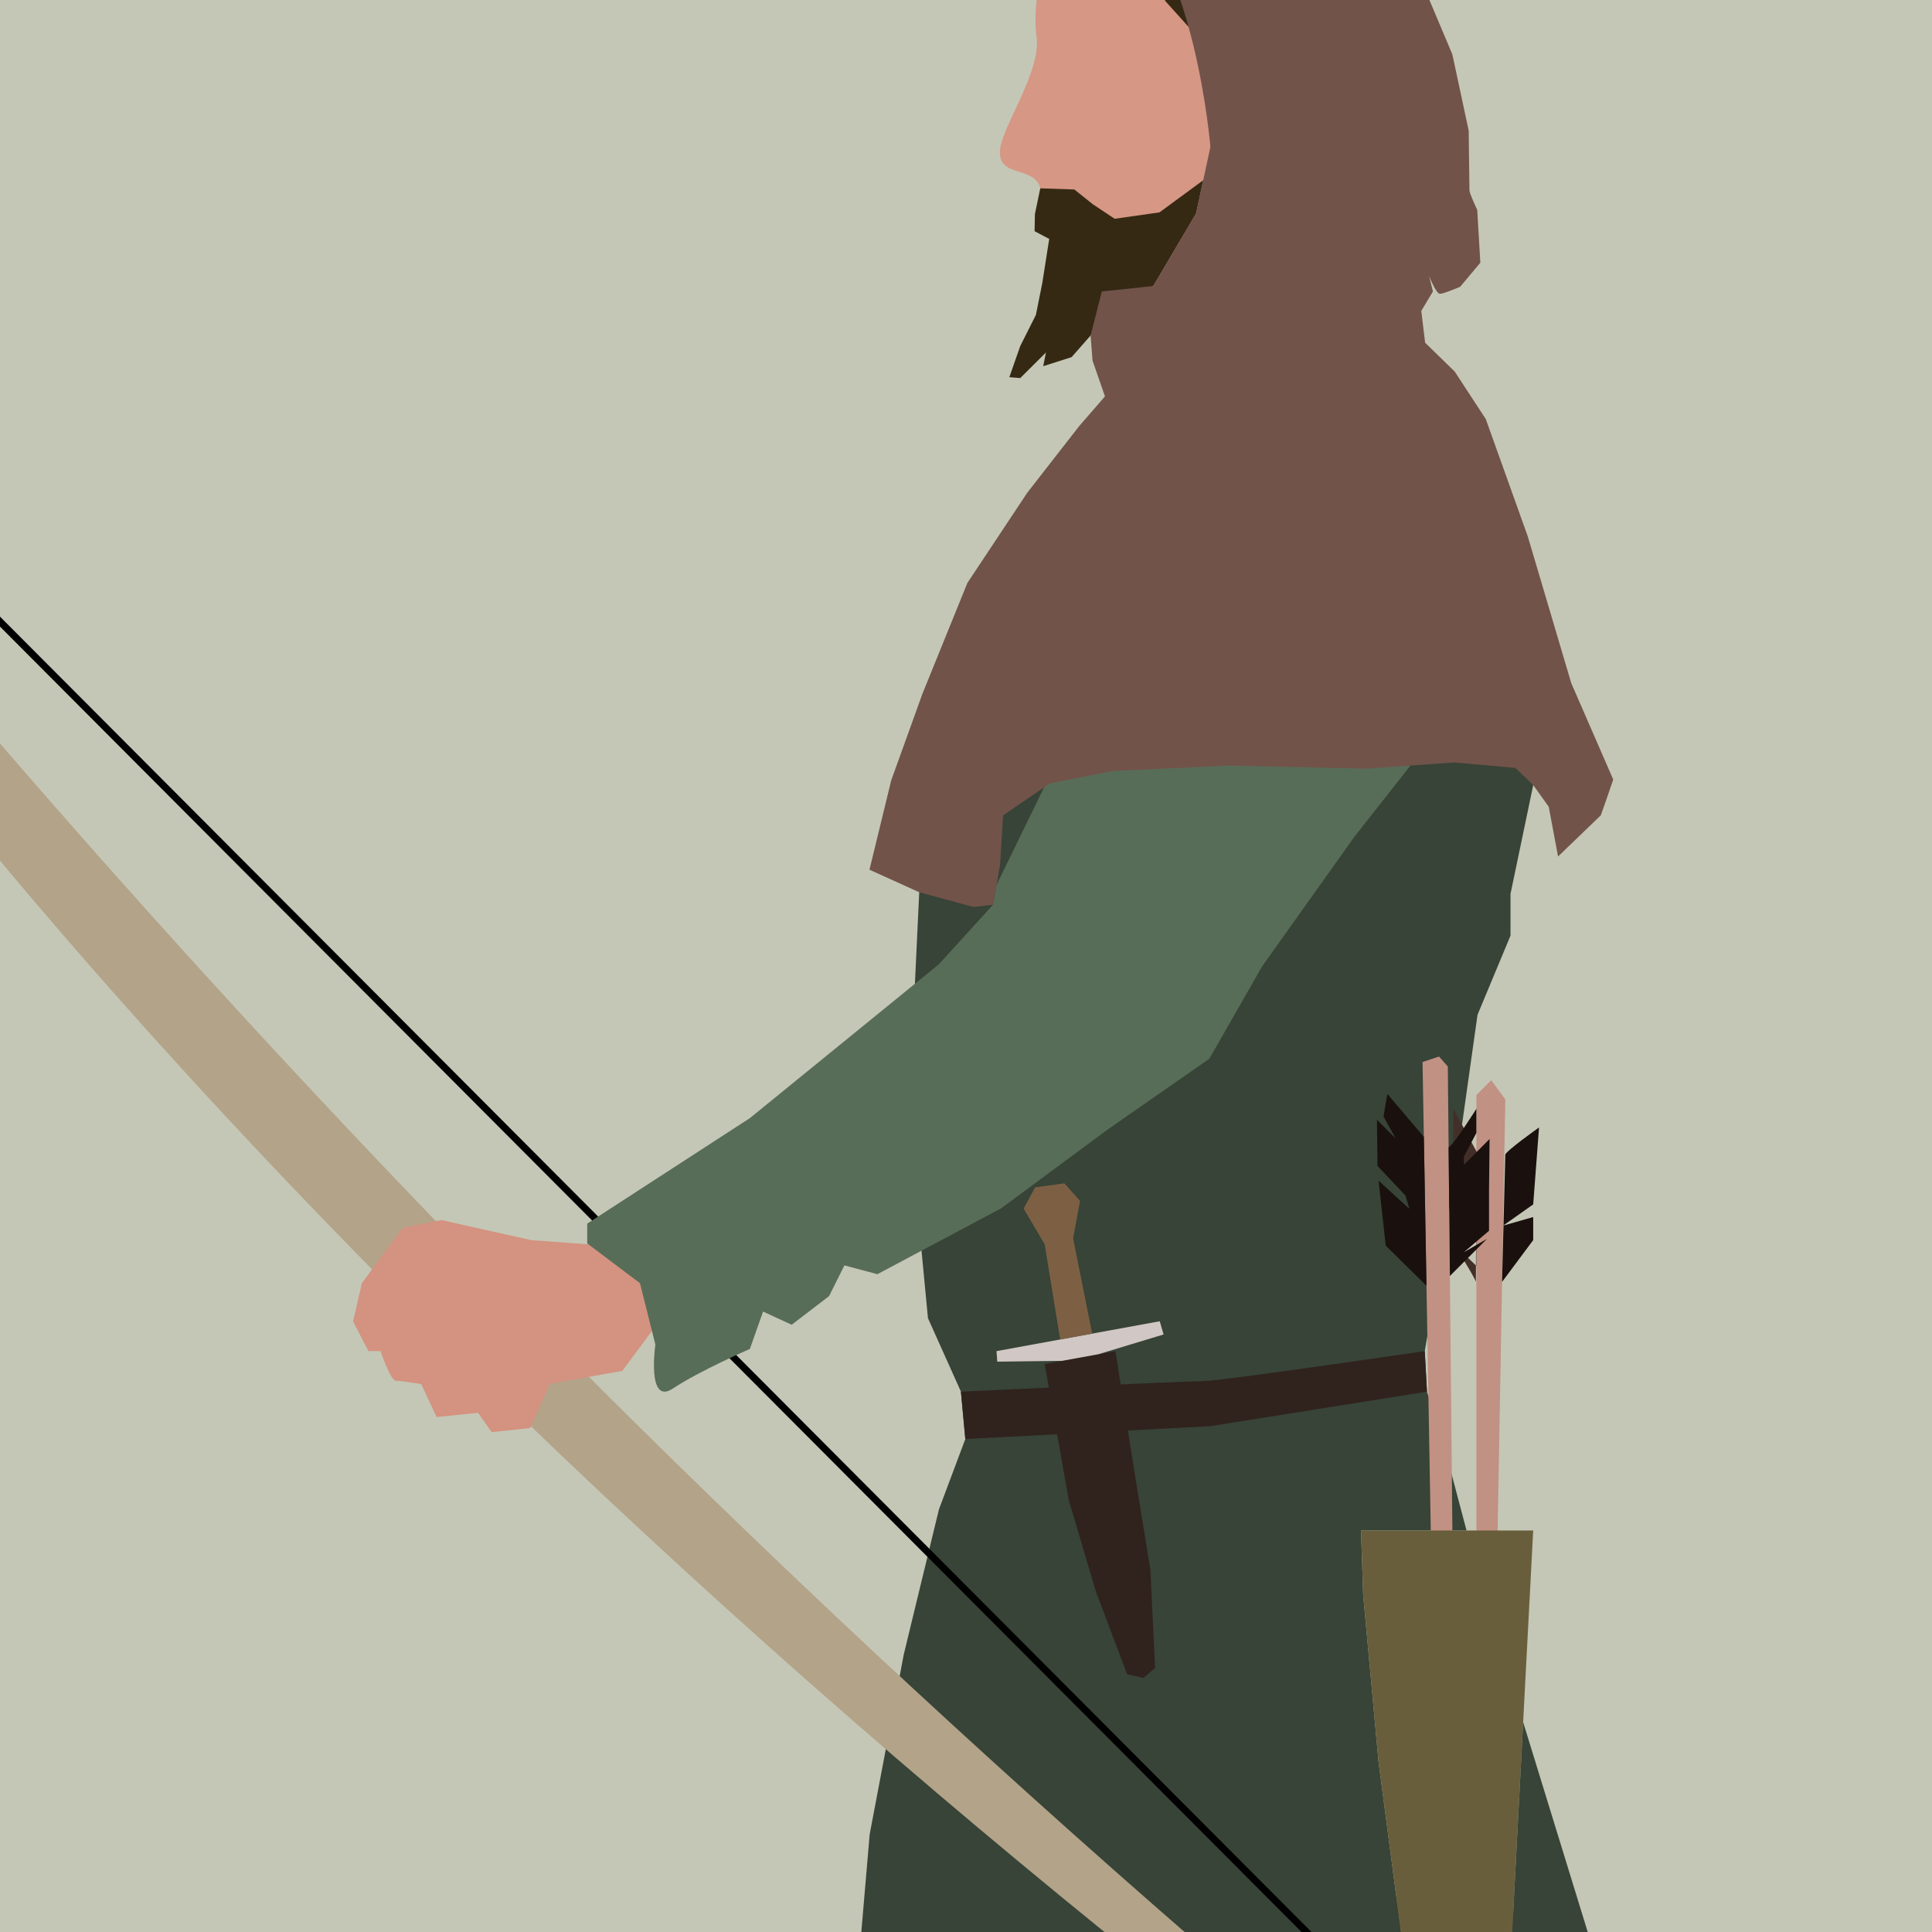
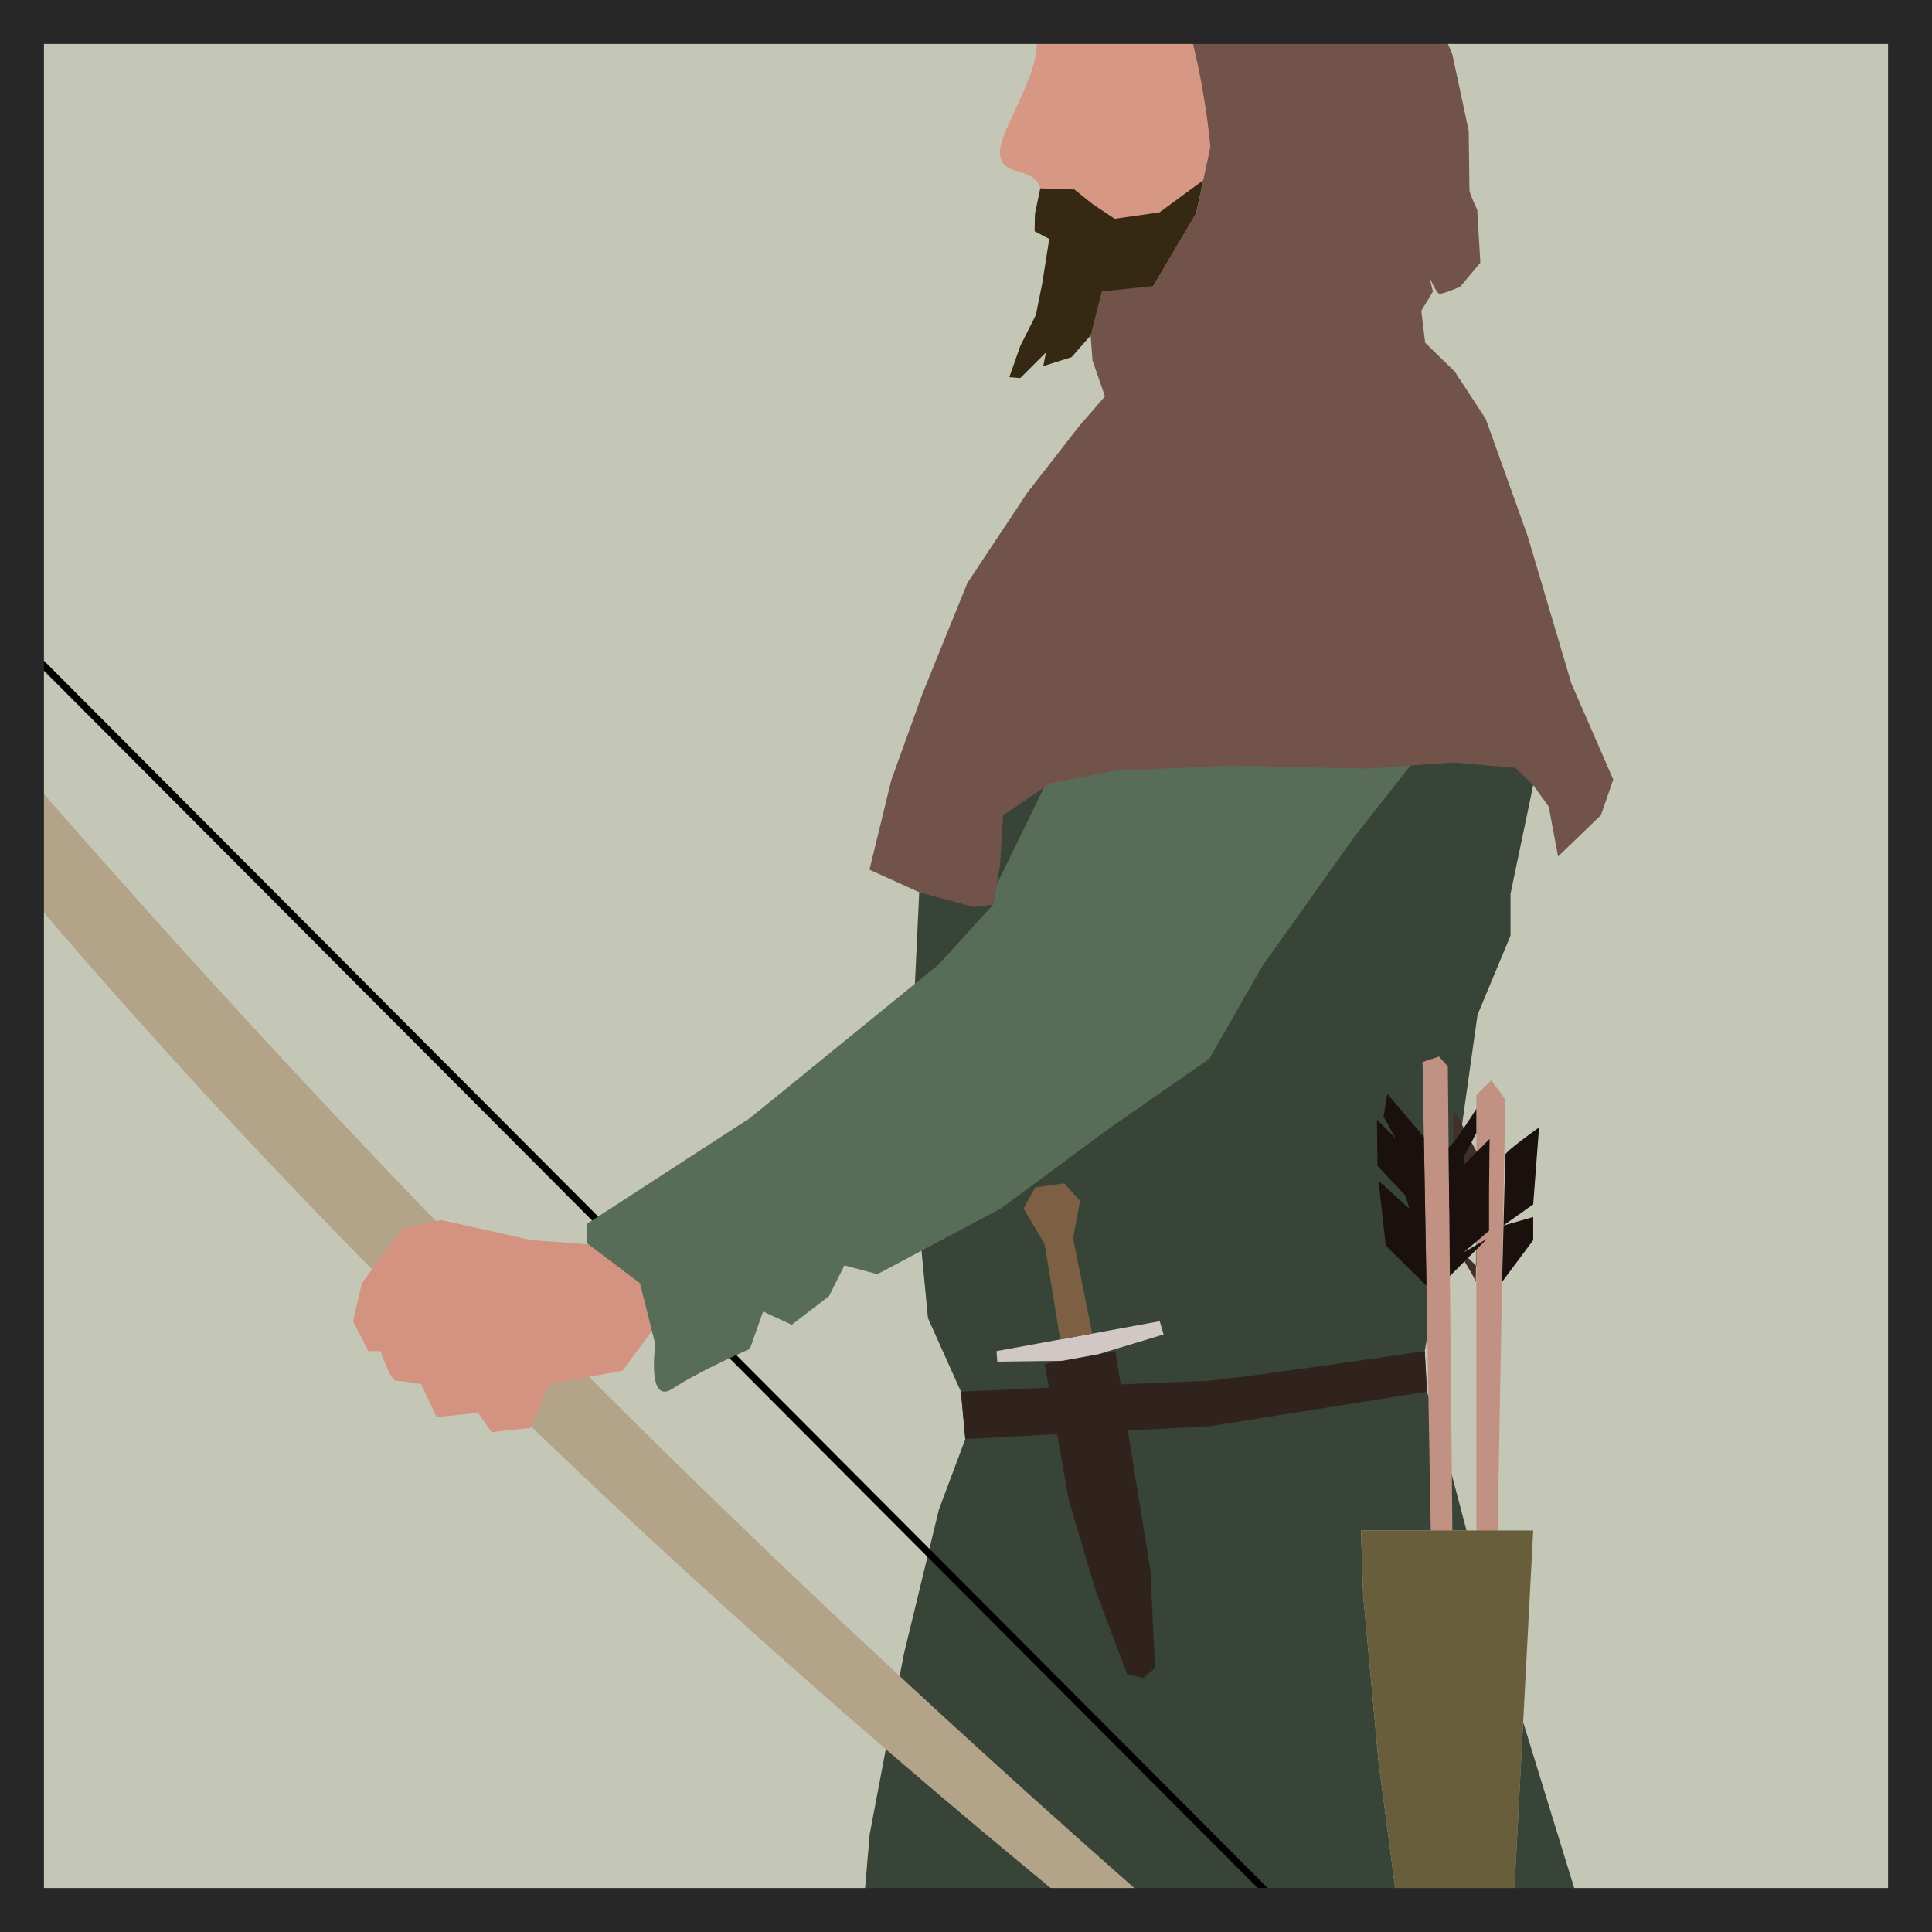
<svg xmlns="http://www.w3.org/2000/svg" width="199.606mm" height="199.606mm" viewBox="0 0 199.606 199.606" version="1.1" id="svg5" xml:space="preserve">
  <defs id="defs2" />
  <g id="layer1" transform="translate(-5.056987,-38.51804)">
    <path style="fill:#c4c7b5;fill-opacity:1;stroke:none;stroke-width:0.39" d="M 5.057,138.321 V 38.518 H 104.86 204.663 v 99.803 99.803 H 104.86 5.057 Z" id="path15635-8-2" />
    <g id="g114" transform="matrix(1.049978,0,0,1.049978,-10.07399,-14.53357)">
      <path style="fill:#5a3126;fill-opacity:1;stroke-width:1.156" d="m 157.361,336.293 2,13.303 -1.514,5.84 h -6.344 l -29.779,1.514 -8.436,-2.163 c 0,0 -5.245,-6.651 -4.164,-6.435 1.081,0.216 7.354,0 8.22,0.216 0.865,0.216 11.626,-3.299 11.626,-3.299 l 10.058,-8.22 7.715,-3.028 v 5.516 z" id="path81-0-0-7-2" />
      <path style="fill:#a76452;fill-opacity:1;stroke-width:1.156" d="m 140.542,235.171 24.733,4.11 -7.074,24.347 2.457,22.808 -2.163,30.066 0.649,8.868 -0.433,4.326 v 3.028 l -2.703,7.138 -9.266,-0.324 -8.147,-26.281 -0.865,-48.02 z" id="path80-3-6-4-8" />
      <path style="fill:#b96e59;fill-opacity:1;stroke-width:1.156" d="m 114.586,246.635 c 0,0 1.947,25.308 3.028,28.336 1.081,3.028 3.893,9.085 3.893,9.085 l 0.865,8.139 3.461,10.463 1.298,18.602 1.081,8.436 -0.433,9.517 1.082,3.461 0.216,5.191 1.876,7.787 7.858,1.298 c 0,0 6.273,-3.028 6.489,-3.893 0.216,-0.865 1.442,-8.003 1.442,-8.003 v -11.032 l 2.452,-14.925 0.433,-16.439 0.216,-10.463 -1.847,-11.138 -2.912,-37.45 z" id="path79-8-1-3-8" />
      <path style="fill:#374437;fill-opacity:1;stroke-width:1.156" d="m 121.724,104.306 -12.329,21.63 -4.534,12.384 -0.873,18.547 0.433,9.734 1.298,13.627 3.245,7.233 0.433,4.664 -2.596,6.922 -3.461,14.276 -3.355,17.698 -3.351,39.191 15.358,0.216 11.357,-2.568 14.383,-2.623 14.709,-2.163 0.216,-19.467 -2.596,-19.684 -1.514,-16.439 -0.216,-6.359 h 10.383 l -2.379,-8.999 -1.514,-4.664 -0.216,-3.988 2.812,-16.223 2.379,-16.872 3.245,-7.787 v -4.11 l 2.238,-10.715 -2.67,-12.429 -9.517,-25.091 -14.06,-4.579 z" id="path75-0-8-8-7" />
      <path style="fill:#d69785;fill-opacity:1;stroke-width:1.156" d="m 123.534,38.573 c -5.352,1.728 -7.795,10.729 -7.126,15.575 0.482,3.494 -3.589,9.068 -3.612,11.322 -0.027,2.595 3.356,1.319 3.976,3.588 0.535,1.957 -0.006,1.359 0.355,2.574 0.2,0.673 -0.133,1.398 0.527,2.403 1.026,1.565 1.502,3.641 1.502,3.641 l 7.342,3.059 c 0,0 -0.918,10.707 0.306,11.012 1.224,0.306 21.413,-6.424 21.413,-6.424 l 1.529,-13.46 1.53,-16.825 -6.73,-11.624 -7.953,-5.2 z" id="path72-1-9-0-5" />
      <g id="g87-2-8-8-8" transform="matrix(1.156162,0,0,1.156162,1314.205,91.57018)">
        <path style="fill:#c19183;fill-opacity:1;stroke-width:1" d="m -1002.322,102.783 -0.842,-47.895 1.404,-0.468 0.748,0.842 0.468,47.521 1.964,-0.281 V 57.695 l 1.263,-1.263 1.198,1.637 -0.777,43.685 -0.093,3.368 -6.08,-0.561 z" id="path83-5-4-8-1" />
        <path style="fill:#1a100d;fill-opacity:1;stroke-width:1" d="m -1006.157,57.601 3.106,3.661 0.223,12.666 -3.468,-3.418 -0.608,-5.519 2.619,2.385 -0.327,-1.123 -2.385,-2.526 -0.047,-3.929 1.59,1.59 -1.029,-1.871 z" id="path84-0-1-0-2" />
        <path style="fill:#432f29;fill-opacity:1;stroke-width:1" d="m -998.627,73.6 c -0.094,-0.421 -1.918,-3.277 -1.918,-3.277 l 1.964,1.918 v -4.022 l -1.964,-2.76 v -6.595 l 1.995,3.672 z" id="path87-9-4-6-5" />
        <path style="fill:#1a100d;fill-opacity:1;stroke-width:1" d="m -1000.945,62.136 c 0.4,-0.139 2.364,-3.272 2.364,-3.272 v 2.058 l -1.061,2.011 v 0.702 l 2.184,-2.198 -0.047,4.328 v 3.483 l -2.137,1.824 1.964,-1.134 -3.159,3.159 z" id="path85-4-3-8-7" />
        <path style="fill:#1a100d;fill-opacity:1;stroke-width:1" d="m -996.119,62.793 c -0.08,-0.246 2.871,-2.339 2.871,-2.339 l -0.497,6.548 -2.565,1.81 2.565,-0.734 v 1.964 l -2.651,3.558 z" id="path86-7-9-1-4" />
      </g>
      <path style="fill:#695e3c;fill-opacity:1;stroke-width:1.156" d="m 148.329,201.125 h 16.946 l -2.454,46.808 -2.163,38.502 -3.632,15.352 -7.4,0.871 -2.596,-34.392 -0.289,-4.354 5.696,-0.838 0.216,-19.467 -2.596,-19.684 -1.514,-16.439 z" id="path76-8-8-9-4" />
      <path style="fill:#b3a389;fill-opacity:1;stroke-width:1.156" d="M -36.969,60.161 C 15.81,161.332 138.753,257.874 194.38,292.195 93.333,215.309 22.01,137.853 -36.969,60.161 Z" id="path71-3-8-8-4" />
      <path style="fill:#7d6044;fill-opacity:1;stroke:#000000;stroke-width:0.693;stroke-dasharray:none;stroke-opacity:1" d="M -36.969,60.161 194.38,292.195 Z" id="path92-0-9-4" />
      <path style="fill:#d49280;fill-opacity:1;stroke-width:1.156" d="m 82.032,167.359 -9.717,5.61 -5.641,-0.419 -8.831,-1.971 -3.823,0.781 -4.002,5.429 -0.865,3.764 1.514,2.92 h 1.19 c 0,0 0.973,2.92 1.514,2.92 0.541,0 2.487,0.324 2.487,0.324 l 1.514,3.245 4.073,-0.42 1.341,1.904 3.779,-0.402 1.954,-4.353 7.126,-1.271 4.978,-6.705 9.627,-4.218 z" id="path78-5-8-7-4" />
      <path style="fill:#586d58;fill-opacity:1;stroke-width:1.156" d="m 126.483,108.849 -14.013,28.746 -0.344,1.95 -5.326,5.86 -18.602,15.141 -16.006,10.383 v 1.947 l 5.191,3.915 1.514,6.035 c 0,0 -0.869,6.057 1.729,4.326 2.597,-1.73 7.572,-3.893 7.572,-3.893 l 1.298,-3.677 2.812,1.298 3.677,-2.812 1.514,-3.028 3.245,0.865 12.188,-6.489 10.524,-7.787 9.95,-6.922 5.191,-9.085 9.085,-12.762 5.512,-7.003 4.222,-18.305 -13.844,-12.546 z" id="path74-1-7-2-2" />
      <path style="fill:#374437;fill-opacity:1;stroke-width:1.156" d="m 162.53,253.12 10.622,-4.322 -8.866,-28.813 -1.465,27.948 z" id="path77-2-7-2-9" />
      <path style="fill:#703d2f;fill-opacity:1;stroke-width:1.156" d="m 129.078,347.866 8.652,3.461 9.012,-6.273 2.019,14.925 -2.019,3.677 -9.012,1.514 -11.248,1.71 h -14.06 l -6.922,-2.792 -3.182,-3.893 8.157,0.433 11.248,-3.677 z" id="path82-1-3-8-3" />
      <path style="fill:#30221d;fill-opacity:1;stroke-width:1.156" d="m 108.962,187.462 c 0,0 22.315,-1.038 23.921,-1.038 1.606,0 21.72,-2.95 21.72,-2.95 l 0.216,3.988 -21.324,3.397 -24.1,1.267 z" id="path88-8-2-0" />
      <path style="fill:#30221d;fill-opacity:1;stroke-width:1.156" d="m 117.205,184.742 2.371,13.383 2.677,9.024 3.059,8.106 1.606,0.382 1.147,-0.994 -0.459,-9.636 -1.53,-9.406 -1.912,-12.127 z" id="path89-3-8-7" />
      <path style="fill:#d1c7c4;fill-opacity:1;stroke-width:1.156" d="m 118.908,184.431 -6.367,0.081 -0.076,-1.038 16.06,-2.939 0.382,1.3 -6.425,1.945 z" id="path90-7-9-7" />
      <path style="fill:#7d6044;fill-opacity:1;stroke-width:1.156" d="m 117.205,172.964 1.526,9.363 3.149,-0.576 -1.878,-9.382 0.682,-3.677 -1.548,-1.73 -2.866,0.398 -1.136,2.09 z" id="path91-1-0-8" />
      <path style="fill:#352913;fill-opacity:1;stroke:none;stroke-width:1.154;stroke-dasharray:none;stroke-opacity:1" d="m 116.771,69.058 3.355,0.114 1.802,1.441 2.162,1.441 4.414,-0.631 4.303,-3.163 -0.705,3.275 -4.214,7.138 -3.172,1.319 -2.993,3.548 -1.868,2.127 -2.793,0.891 0.27,-1.351 -2.532,2.523 -1.072,-0.09 1.072,-3.063 1.541,-3.063 0.631,-3.153 0.68,-4.326 -1.44,-0.758 0.032,-1.688 z" id="path97-6-2" />
      <path style="fill:#352913;fill-opacity:1;stroke:none;stroke-width:1.154;stroke-dasharray:none;stroke-opacity:1" d="m 119.184,42.535 2.175,0.515 c 1.919,-0.286 3.481,-1.276 5.507,-0.072 0.437,1.62 2.931,6.948 2.166,7.607 l 2.331,2.583 1.444,-7.919 -4.028,-6.819 -7.693,1.574 z" id="path98-1-5" />
      <path style="fill:#71534a;fill-opacity:1;stroke-width:1.156" d="m 118.519,43.409 c 0.914,-1.927 4.515,-2.701 6.19,-2.747 7.323,6.008 8.803,24.324 8.803,24.324 l -1.41,6.55 -4.214,7.138 -5.062,0.531 -1.102,4.336 0.19,2.471 1.224,3.518 -2.524,2.906 -5.124,6.577 -5.889,8.871 -4.436,10.936 -3.059,8.489 -2.141,8.795 4.894,2.218 5.353,1.453 1.912,-0.229 0.688,-3.9 0.306,-4.894 4.588,-3.135 6.194,-1.224 11.471,-0.535 13.536,0.306 8.565,-0.612 6.042,0.535 1.759,1.682 1.53,2.141 0.918,4.894 4.206,-4.053 0.459,-1.3 0.765,-2.218 -4.13,-9.483 -4.283,-14.454 -4.13,-11.538 -3.059,-4.675 -2.906,-2.83 -0.382,-3.135 1.147,-1.912 -0.382,-1.53 c 0,0 0.688,1.759 1.071,1.759 0.382,0 1.988,-0.688 1.988,-0.688 l 1.988,-2.371 -0.306,-5.2 c 0,0 -0.765,-1.606 -0.765,-1.912 0,-0.306 -0.076,-5.889 -0.076,-5.889 l -1.606,-7.495 -2.677,-6.347 -3.37,-6.959 -4.43,-4.359 -6.653,-3.747 -7.265,-2.218 -5.736,-0.688 -4.665,0.382 -3.212,1.988 -1.377,3.824 z" id="path73-0-8-2-2" />
    </g>
  </g>
+   <path style="fill:#272727;fill-opacity:1;stroke:none;stroke-width:0.059" d="M 4.54,99.803 V -4e-6 H 2.27 0 v 99.803 99.803 h 2.27 2.27 z" id="path15635-8-2-6" />
+   <path style="fill:#272727;fill-opacity:1;stroke:none;stroke-width:0.059" d="M 199.606,99.803 V -3e-6 h -2.27 -2.27 v 99.803 99.803 h 2.27 2.27 z" id="path15635-8-2-6-73" />
+   <path style="fill:#272727;fill-opacity:1;stroke:none;stroke-width:0.059" d="M 99.803,4.54 H 199.606 V 2.27 -2e-6 H 99.803 0 V 2.27 4.54 Z" id="path15635-8-2-6-7" />
+   <path style="fill:#272727;fill-opacity:1;stroke:none;stroke-width:0.059" d="m 99.803,199.606 h 99.803 v -2.27 -2.27 H 99.803 2e-6 v 2.27 2.27 z" id="path15635-8-2-6-7-5" />
</svg>
